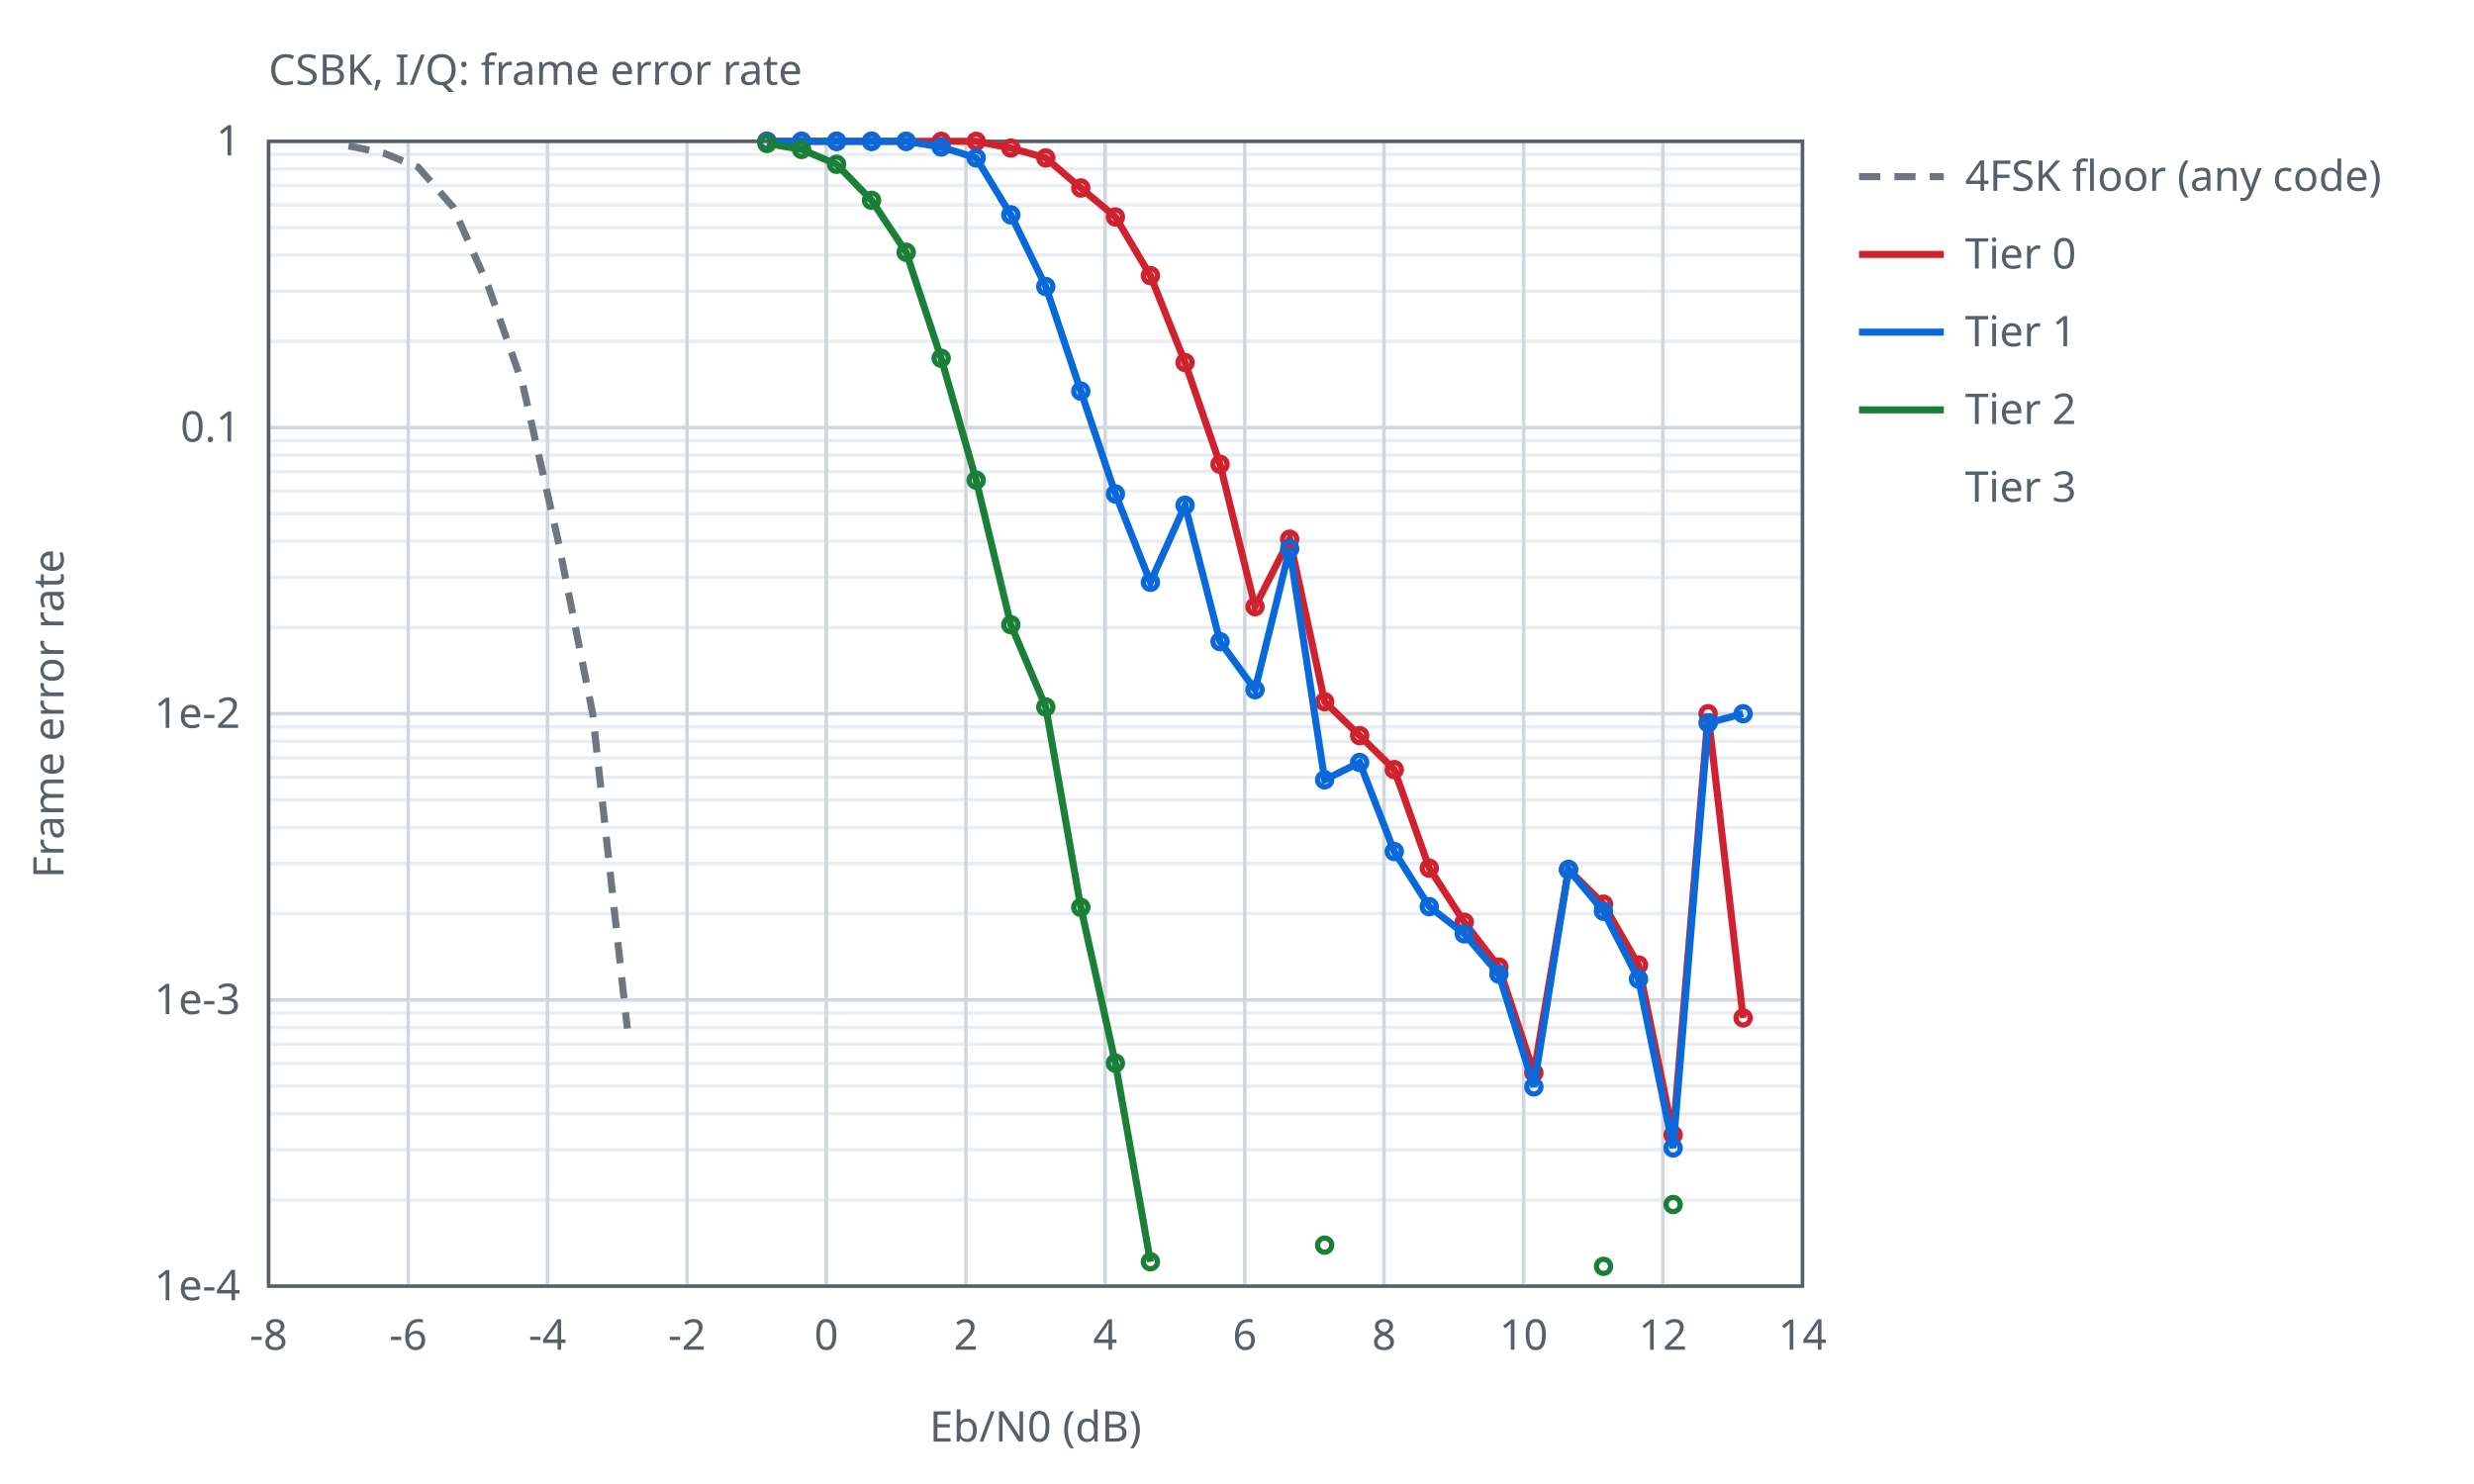
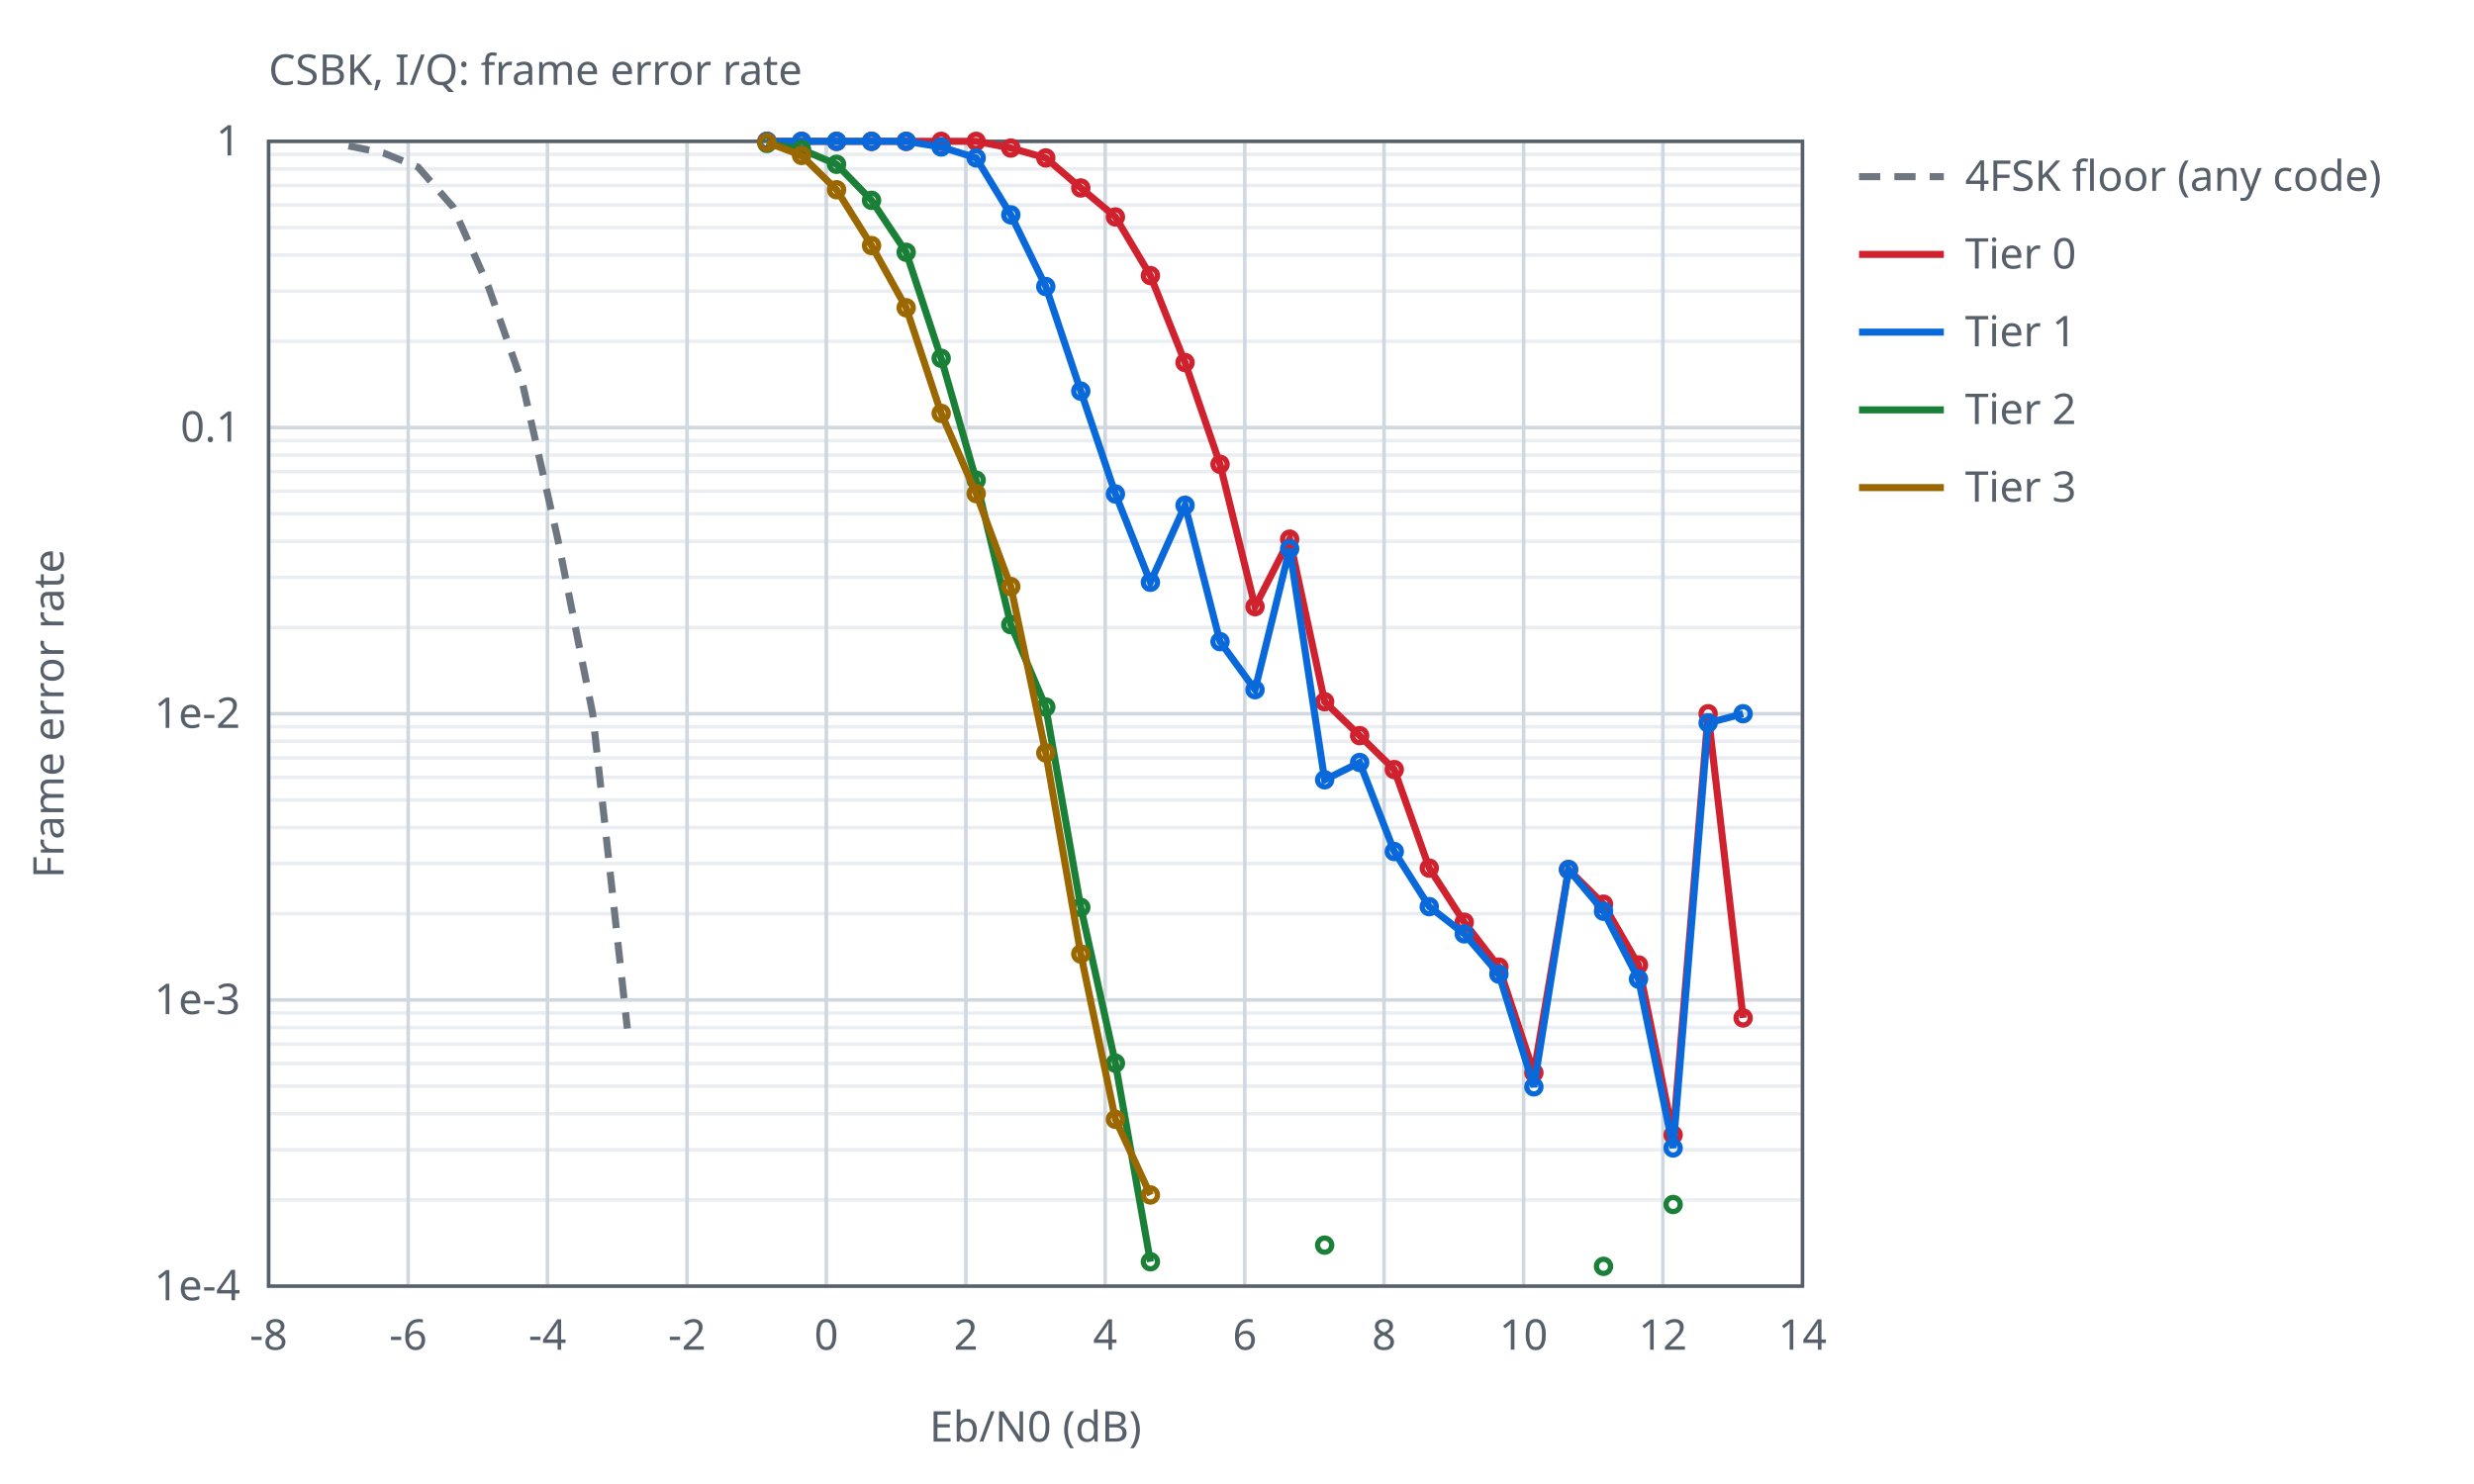
<svg xmlns="http://www.w3.org/2000/svg" width="700" height="420" viewBox="0 0 700 420">
-   <style>text{font-family:sans-serif;font-size:12px;fill:#57606a}.ax{stroke:#57606a;stroke-width:1;fill:none}.gr{stroke:#d0d7de;stroke-width:1}.mi{stroke:#eaeef2;stroke-width:1}.r0{stroke:#6e7781}.r1{stroke:#bc4c00}.r2{stroke:#8250df}.s1{stroke:#cf222e}.s2{stroke:#0969da}.s3{stroke:#1a7f37}.l{fill:none;stroke-width:2}.p{fill:none;stroke-width:1.5}@media (prefers-color-scheme:dark){text{fill:#c9d1d9}.ax{stroke:#8b949e}.gr{stroke:#30363d}.mi{stroke:#21262d}.r0{stroke:#8b949e}.r1{stroke:#f0883e}.r2{stroke:#d2a8ff}.s1{stroke:#ff7b72}.s2{stroke:#58a6ff}.s3{stroke:#3fb950}}</style>
+   <style>text{font-family:sans-serif;font-size:12px;fill:#57606a}.ax{stroke:#57606a;stroke-width:1;fill:none}.gr{stroke:#d0d7de;stroke-width:1}.mi{stroke:#eaeef2;stroke-width:1}.r0{stroke:#6e7781}.r1{stroke:#bc4c00}.r2{stroke:#8250df}.s1{stroke:#cf222e}.s2{stroke:#0969da}.s3{stroke:#1a7f37}.s4{stroke:#9a6700}.l{fill:none;stroke-width:2}.p{fill:none;stroke-width:1.5}@media (prefers-color-scheme:dark){text{fill:#c9d1d9}.ax{stroke:#8b949e}.gr{stroke:#30363d}.mi{stroke:#21262d}.r0{stroke:#8b949e}.r1{stroke:#f0883e}.r2{stroke:#d2a8ff}.s1{stroke:#ff7b72}.s2{stroke:#58a6ff}.s3{stroke:#3fb950}.s4{stroke:#d29922}}</style>
  <text x="76.0" y="24">CSBK, I/Q: frame error rate</text>
  <line class="mi" x1="76.0" y1="96.6" x2="510.0" y2="96.6" />
  <line class="mi" x1="76.0" y1="82.4" x2="510.0" y2="82.4" />
  <line class="mi" x1="76.0" y1="72.2" x2="510.0" y2="72.2" />
  <line class="mi" x1="76.0" y1="64.4" x2="510.0" y2="64.4" />
  <line class="mi" x1="76.0" y1="58.0" x2="510.0" y2="58.0" />
  <line class="mi" x1="76.0" y1="52.5" x2="510.0" y2="52.5" />
  <line class="mi" x1="76.0" y1="47.8" x2="510.0" y2="47.8" />
  <line class="mi" x1="76.0" y1="43.7" x2="510.0" y2="43.7" />
  <line class="mi" x1="76.0" y1="177.6" x2="510.0" y2="177.6" />
  <line class="mi" x1="76.0" y1="163.4" x2="510.0" y2="163.4" />
  <line class="mi" x1="76.0" y1="153.2" x2="510.0" y2="153.2" />
  <line class="mi" x1="76.0" y1="145.4" x2="510.0" y2="145.4" />
  <line class="mi" x1="76.0" y1="139.0" x2="510.0" y2="139.0" />
  <line class="mi" x1="76.0" y1="133.5" x2="510.0" y2="133.5" />
  <line class="mi" x1="76.0" y1="128.8" x2="510.0" y2="128.8" />
  <line class="mi" x1="76.0" y1="124.7" x2="510.0" y2="124.7" />
  <line class="mi" x1="76.0" y1="258.6" x2="510.0" y2="258.6" />
  <line class="mi" x1="76.0" y1="244.4" x2="510.0" y2="244.4" />
  <line class="mi" x1="76.0" y1="234.2" x2="510.0" y2="234.2" />
  <line class="mi" x1="76.0" y1="226.4" x2="510.0" y2="226.4" />
  <line class="mi" x1="76.0" y1="220.0" x2="510.0" y2="220.0" />
  <line class="mi" x1="76.0" y1="214.5" x2="510.0" y2="214.5" />
  <line class="mi" x1="76.0" y1="209.8" x2="510.0" y2="209.8" />
  <line class="mi" x1="76.0" y1="205.7" x2="510.0" y2="205.7" />
  <line class="mi" x1="76.0" y1="339.6" x2="510.0" y2="339.6" />
  <line class="mi" x1="76.0" y1="325.4" x2="510.0" y2="325.4" />
  <line class="mi" x1="76.0" y1="315.2" x2="510.0" y2="315.2" />
  <line class="mi" x1="76.0" y1="307.4" x2="510.0" y2="307.4" />
  <line class="mi" x1="76.0" y1="301.0" x2="510.0" y2="301.0" />
  <line class="mi" x1="76.0" y1="295.5" x2="510.0" y2="295.5" />
  <line class="mi" x1="76.0" y1="290.8" x2="510.0" y2="290.8" />
  <line class="mi" x1="76.0" y1="286.7" x2="510.0" y2="286.7" />
  <line class="gr" x1="76.0" y1="364.0" x2="76.0" y2="40.0" />
  <text x="76.0" y="382.0" text-anchor="middle">-8</text>
  <line class="gr" x1="115.5" y1="364.0" x2="115.5" y2="40.0" />
  <text x="115.5" y="382.0" text-anchor="middle">-6</text>
  <line class="gr" x1="154.9" y1="364.0" x2="154.9" y2="40.0" />
  <text x="154.9" y="382.0" text-anchor="middle">-4</text>
  <line class="gr" x1="194.4" y1="364.0" x2="194.4" y2="40.0" />
  <text x="194.4" y="382.0" text-anchor="middle">-2</text>
  <line class="gr" x1="233.8" y1="364.0" x2="233.8" y2="40.0" />
  <text x="233.8" y="382.0" text-anchor="middle">0</text>
  <line class="gr" x1="273.3" y1="364.0" x2="273.3" y2="40.0" />
  <text x="273.3" y="382.0" text-anchor="middle">2</text>
  <line class="gr" x1="312.7" y1="364.0" x2="312.7" y2="40.0" />
  <text x="312.7" y="382.0" text-anchor="middle">4</text>
  <line class="gr" x1="352.2" y1="364.0" x2="352.2" y2="40.0" />
  <text x="352.2" y="382.0" text-anchor="middle">6</text>
  <line class="gr" x1="391.6" y1="364.0" x2="391.6" y2="40.0" />
  <text x="391.6" y="382.0" text-anchor="middle">8</text>
  <line class="gr" x1="431.1" y1="364.0" x2="431.1" y2="40.0" />
  <text x="431.1" y="382.0" text-anchor="middle">10</text>
  <line class="gr" x1="470.5" y1="364.0" x2="470.5" y2="40.0" />
  <text x="470.5" y="382.0" text-anchor="middle">12</text>
  <line class="gr" x1="510.0" y1="364.0" x2="510.0" y2="40.0" />
  <text x="510.0" y="382.0" text-anchor="middle">14</text>
  <line class="gr" x1="76.0" y1="40.0" x2="510.0" y2="40.0" />
  <text x="68.0" y="44.0" text-anchor="end">1</text>
  <line class="gr" x1="76.0" y1="121.0" x2="510.0" y2="121.0" />
  <text x="68.0" y="125.0" text-anchor="end">0.1</text>
  <line class="gr" x1="76.0" y1="202.0" x2="510.0" y2="202.0" />
  <text x="68.0" y="206.0" text-anchor="end">1e-2</text>
  <line class="gr" x1="76.0" y1="283.0" x2="510.0" y2="283.0" />
  <text x="68.0" y="287.0" text-anchor="end">1e-3</text>
  <line class="gr" x1="76.0" y1="364.0" x2="510.0" y2="364.0" />
  <text x="68.0" y="368.0" text-anchor="end">1e-4</text>
  <rect class="ax" x="76.0" y="40.0" width="434.0" height="324.0" />
  <text x="293.0" y="408.0" text-anchor="middle">Eb/N0 (dB)</text>
  <text x="18" y="202.0" text-anchor="middle" transform="rotate(-90 18 202.0)">Frame error rate</text>
  <path class="l r0" stroke-dasharray="6 4" d="M98.6,41.3 L108.5,43.3 L118.3,47.3 L128.2,58.6 L138.1,80.9 L147.9,108.8 L157.8,152.5 L167.7,202.0 L177.5,291.1" />
  <line class="l r0" stroke-dasharray="6 4" x1="526.0" y1="50.0" x2="550.0" y2="50.0" />
  <text x="556.0" y="54.0">4FSK floor (any code)</text>
  <path class="l s1" d="M217.0,40.0 L226.8,40.0 L236.7,40.0 L246.6,40.0 L256.4,40.0 L266.3,40.0 L276.2,40.0 L286.0,41.9 L295.9,44.7 L305.8,53.2 L315.6,61.4 L325.5,78.0 L335.3,102.6 L345.2,131.4 L355.1,171.7 L364.9,152.6 L374.8,198.6 L384.7,208.2 L394.5,217.8 L404.4,245.7 L414.3,261.0 L424.1,273.7 L434.0,303.6 L443.8,246.1 L453.7,255.9 L463.6,273.1 L473.4,321.2 L483.3,202.0 L493.2,288.1" />
  <circle class="p s1" cx="217.0" cy="40.0" r="2" />
  <circle class="p s1" cx="226.8" cy="40.0" r="2" />
  <circle class="p s1" cx="236.7" cy="40.0" r="2" />
  <circle class="p s1" cx="246.6" cy="40.0" r="2" />
  <circle class="p s1" cx="256.4" cy="40.0" r="2" />
  <circle class="p s1" cx="266.3" cy="40.0" r="2" />
  <circle class="p s1" cx="276.2" cy="40.0" r="2" />
  <circle class="p s1" cx="286.0" cy="41.9" r="2" />
  <circle class="p s1" cx="295.9" cy="44.7" r="2" />
  <circle class="p s1" cx="305.8" cy="53.2" r="2" />
  <circle class="p s1" cx="315.6" cy="61.4" r="2" />
  <circle class="p s1" cx="325.5" cy="78.0" r="2" />
  <circle class="p s1" cx="335.3" cy="102.6" r="2" />
  <circle class="p s1" cx="345.2" cy="131.4" r="2" />
  <circle class="p s1" cx="355.1" cy="171.7" r="2" />
  <circle class="p s1" cx="364.9" cy="152.6" r="2" />
  <circle class="p s1" cx="374.8" cy="198.6" r="2" />
  <circle class="p s1" cx="384.7" cy="208.2" r="2" />
  <circle class="p s1" cx="394.5" cy="217.8" r="2" />
  <circle class="p s1" cx="404.4" cy="245.7" r="2" />
  <circle class="p s1" cx="414.3" cy="261.0" r="2" />
  <circle class="p s1" cx="424.1" cy="273.7" r="2" />
  <circle class="p s1" cx="434.0" cy="303.6" r="2" />
  <circle class="p s1" cx="443.8" cy="246.1" r="2" />
  <circle class="p s1" cx="453.7" cy="255.9" r="2" />
  <circle class="p s1" cx="463.6" cy="273.1" r="2" />
  <circle class="p s1" cx="473.4" cy="321.2" r="2" />
  <circle class="p s1" cx="483.3" cy="202.0" r="2" />
  <circle class="p s1" cx="493.2" cy="288.1" r="2" />
  <line class="l s1" x1="526.0" y1="72.0" x2="550.0" y2="72.0" />
  <text x="556.0" y="76.0">Tier 0</text>
  <path class="l s2" d="M217.0,40.0 L226.8,40.0 L236.7,40.0 L246.6,40.0 L256.4,40.0 L266.3,41.6 L276.2,44.7 L286.0,60.8 L295.9,81.1 L305.8,110.7 L315.6,139.8 L325.5,164.8 L335.3,143.0 L345.2,181.6 L355.1,195.2 L364.9,155.3 L374.8,220.7 L384.7,215.8 L394.5,241.0 L404.4,256.6 L414.3,264.3 L424.1,275.7 L434.0,307.6 L443.8,246.1 L453.7,257.9 L463.6,277.1 L473.4,324.9 L483.3,204.6 L493.2,202.0" />
  <circle class="p s2" cx="217.0" cy="40.0" r="2" />
  <circle class="p s2" cx="226.8" cy="40.0" r="2" />
  <circle class="p s2" cx="236.7" cy="40.0" r="2" />
  <circle class="p s2" cx="246.6" cy="40.0" r="2" />
  <circle class="p s2" cx="256.4" cy="40.0" r="2" />
  <circle class="p s2" cx="266.3" cy="41.6" r="2" />
  <circle class="p s2" cx="276.2" cy="44.7" r="2" />
  <circle class="p s2" cx="286.0" cy="60.8" r="2" />
  <circle class="p s2" cx="295.9" cy="81.1" r="2" />
  <circle class="p s2" cx="305.8" cy="110.7" r="2" />
  <circle class="p s2" cx="315.6" cy="139.8" r="2" />
  <circle class="p s2" cx="325.5" cy="164.8" r="2" />
  <circle class="p s2" cx="335.3" cy="143.0" r="2" />
  <circle class="p s2" cx="345.2" cy="181.6" r="2" />
  <circle class="p s2" cx="355.1" cy="195.2" r="2" />
  <circle class="p s2" cx="364.9" cy="155.3" r="2" />
  <circle class="p s2" cx="374.8" cy="220.7" r="2" />
  <circle class="p s2" cx="384.7" cy="215.8" r="2" />
  <circle class="p s2" cx="394.5" cy="241.0" r="2" />
  <circle class="p s2" cx="404.4" cy="256.6" r="2" />
  <circle class="p s2" cx="414.3" cy="264.3" r="2" />
  <circle class="p s2" cx="424.1" cy="275.7" r="2" />
  <circle class="p s2" cx="434.0" cy="307.6" r="2" />
  <circle class="p s2" cx="443.8" cy="246.1" r="2" />
  <circle class="p s2" cx="453.7" cy="257.9" r="2" />
  <circle class="p s2" cx="463.6" cy="277.1" r="2" />
  <circle class="p s2" cx="473.4" cy="324.9" r="2" />
  <circle class="p s2" cx="483.3" cy="204.6" r="2" />
  <circle class="p s2" cx="493.2" cy="202.0" r="2" />
  <line class="l s2" x1="526.0" y1="94.0" x2="550.0" y2="94.0" />
  <text x="556.0" y="98.0">Tier 1</text>
  <path class="l s3" d="M217.0,40.6 L226.8,42.3 L236.7,46.5 L246.6,56.7 L256.4,71.4 L266.3,101.4 L276.2,135.9 L286.0,176.8 L295.9,200.1 L305.8,256.8 L315.6,300.9 L325.5,357.1 M374.8,352.4 M453.7,358.4 M473.4,340.9" />
  <circle class="p s3" cx="217.0" cy="40.6" r="2" />
  <circle class="p s3" cx="226.8" cy="42.3" r="2" />
  <circle class="p s3" cx="236.7" cy="46.5" r="2" />
  <circle class="p s3" cx="246.6" cy="56.7" r="2" />
  <circle class="p s3" cx="256.4" cy="71.4" r="2" />
  <circle class="p s3" cx="266.3" cy="101.4" r="2" />
  <circle class="p s3" cx="276.2" cy="135.9" r="2" />
  <circle class="p s3" cx="286.0" cy="176.8" r="2" />
  <circle class="p s3" cx="295.9" cy="200.1" r="2" />
  <circle class="p s3" cx="305.8" cy="256.8" r="2" />
  <circle class="p s3" cx="315.6" cy="300.9" r="2" />
  <circle class="p s3" cx="325.5" cy="357.1" r="2" />
  <circle class="p s3" cx="374.8" cy="352.4" r="2" />
  <circle class="p s3" cx="453.7" cy="358.4" r="2" />
  <circle class="p s3" cx="473.4" cy="340.9" r="2" />
  <line class="l s3" x1="526.0" y1="116.0" x2="550.0" y2="116.0" />
  <text x="556.0" y="120.0">Tier 2</text>
  <path class="l s4" d="M217.0,40.3 L226.8,44.0 L236.7,53.7 L246.6,69.5 L256.4,87.1 L266.3,117.0 L276.2,139.7 L286.0,166.0 L295.9,213.1 L305.8,270.0 L315.6,316.8 L325.5,338.2" />
  <circle class="p s4" cx="217.0" cy="40.3" r="2" />
  <circle class="p s4" cx="226.8" cy="44.0" r="2" />
  <circle class="p s4" cx="236.7" cy="53.7" r="2" />
  <circle class="p s4" cx="246.6" cy="69.5" r="2" />
  <circle class="p s4" cx="256.4" cy="87.1" r="2" />
  <circle class="p s4" cx="266.3" cy="117.0" r="2" />
  <circle class="p s4" cx="276.2" cy="139.7" r="2" />
  <circle class="p s4" cx="286.0" cy="166.0" r="2" />
  <circle class="p s4" cx="295.9" cy="213.1" r="2" />
  <circle class="p s4" cx="305.8" cy="270.0" r="2" />
  <circle class="p s4" cx="315.6" cy="316.8" r="2" />
  <circle class="p s4" cx="325.5" cy="338.2" r="2" />
  <line class="l s4" x1="526.0" y1="138.0" x2="550.0" y2="138.0" />
  <text x="556.0" y="142.0">Tier 3</text>
</svg>
